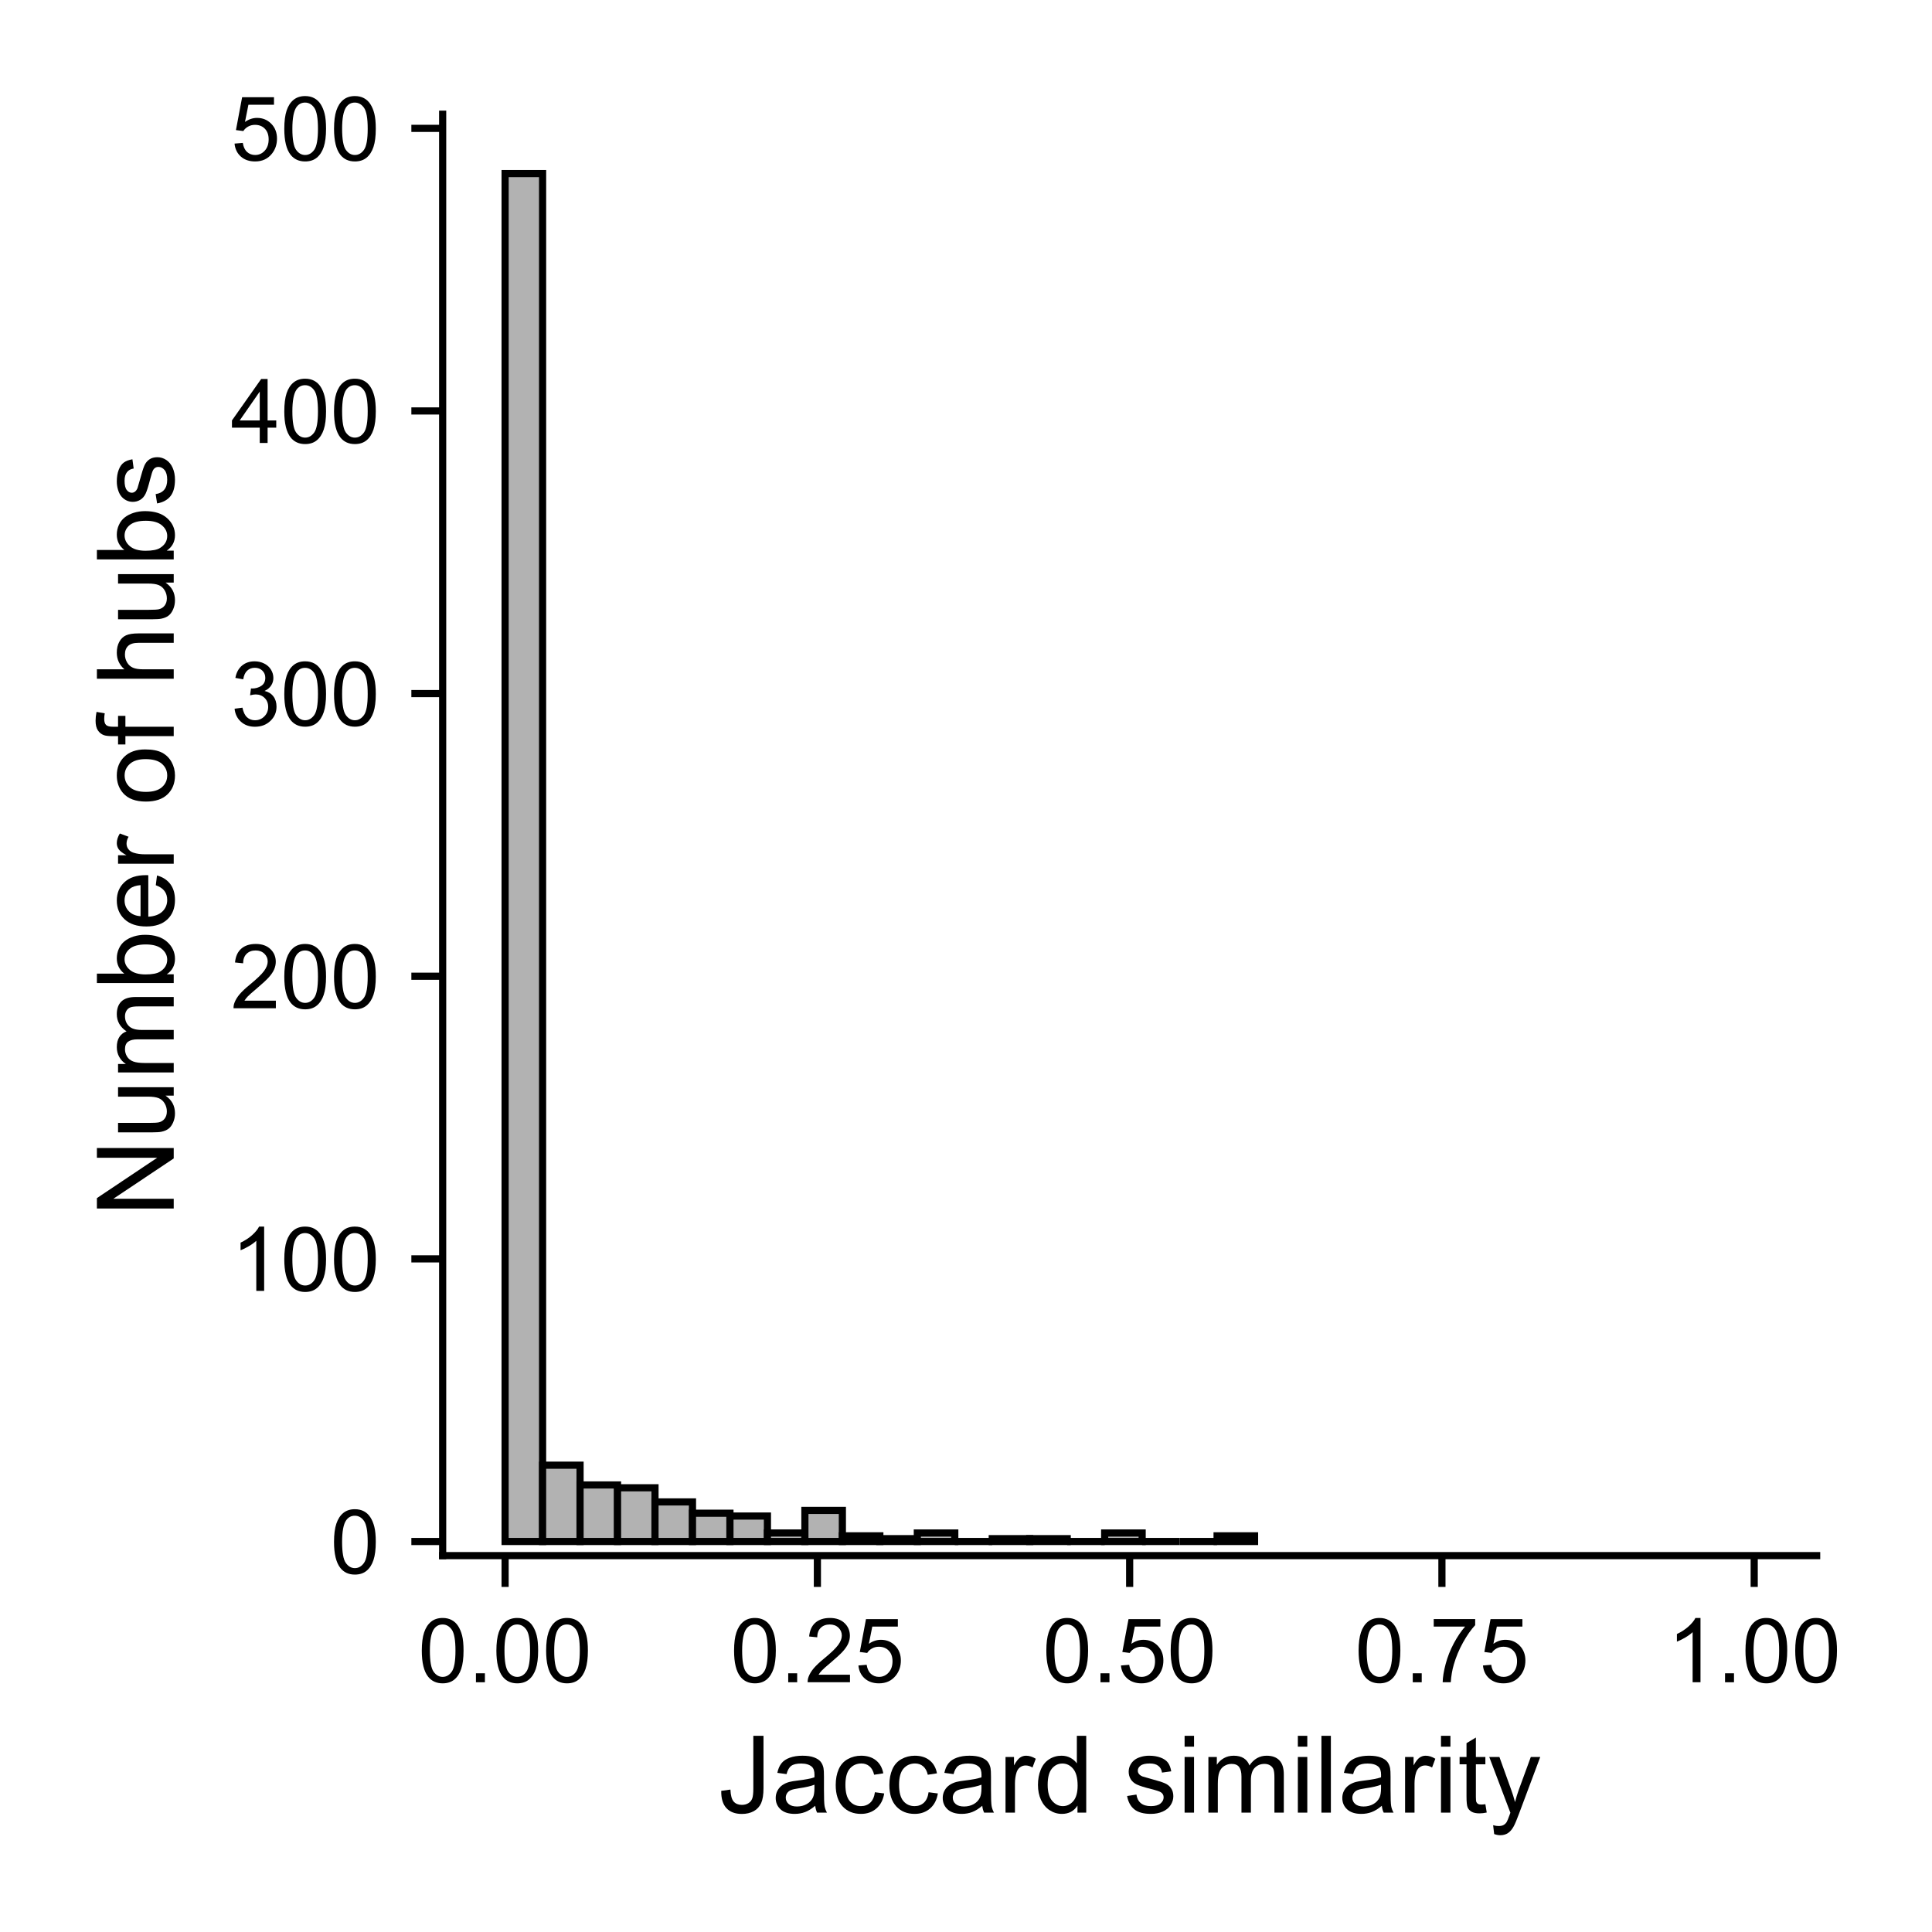
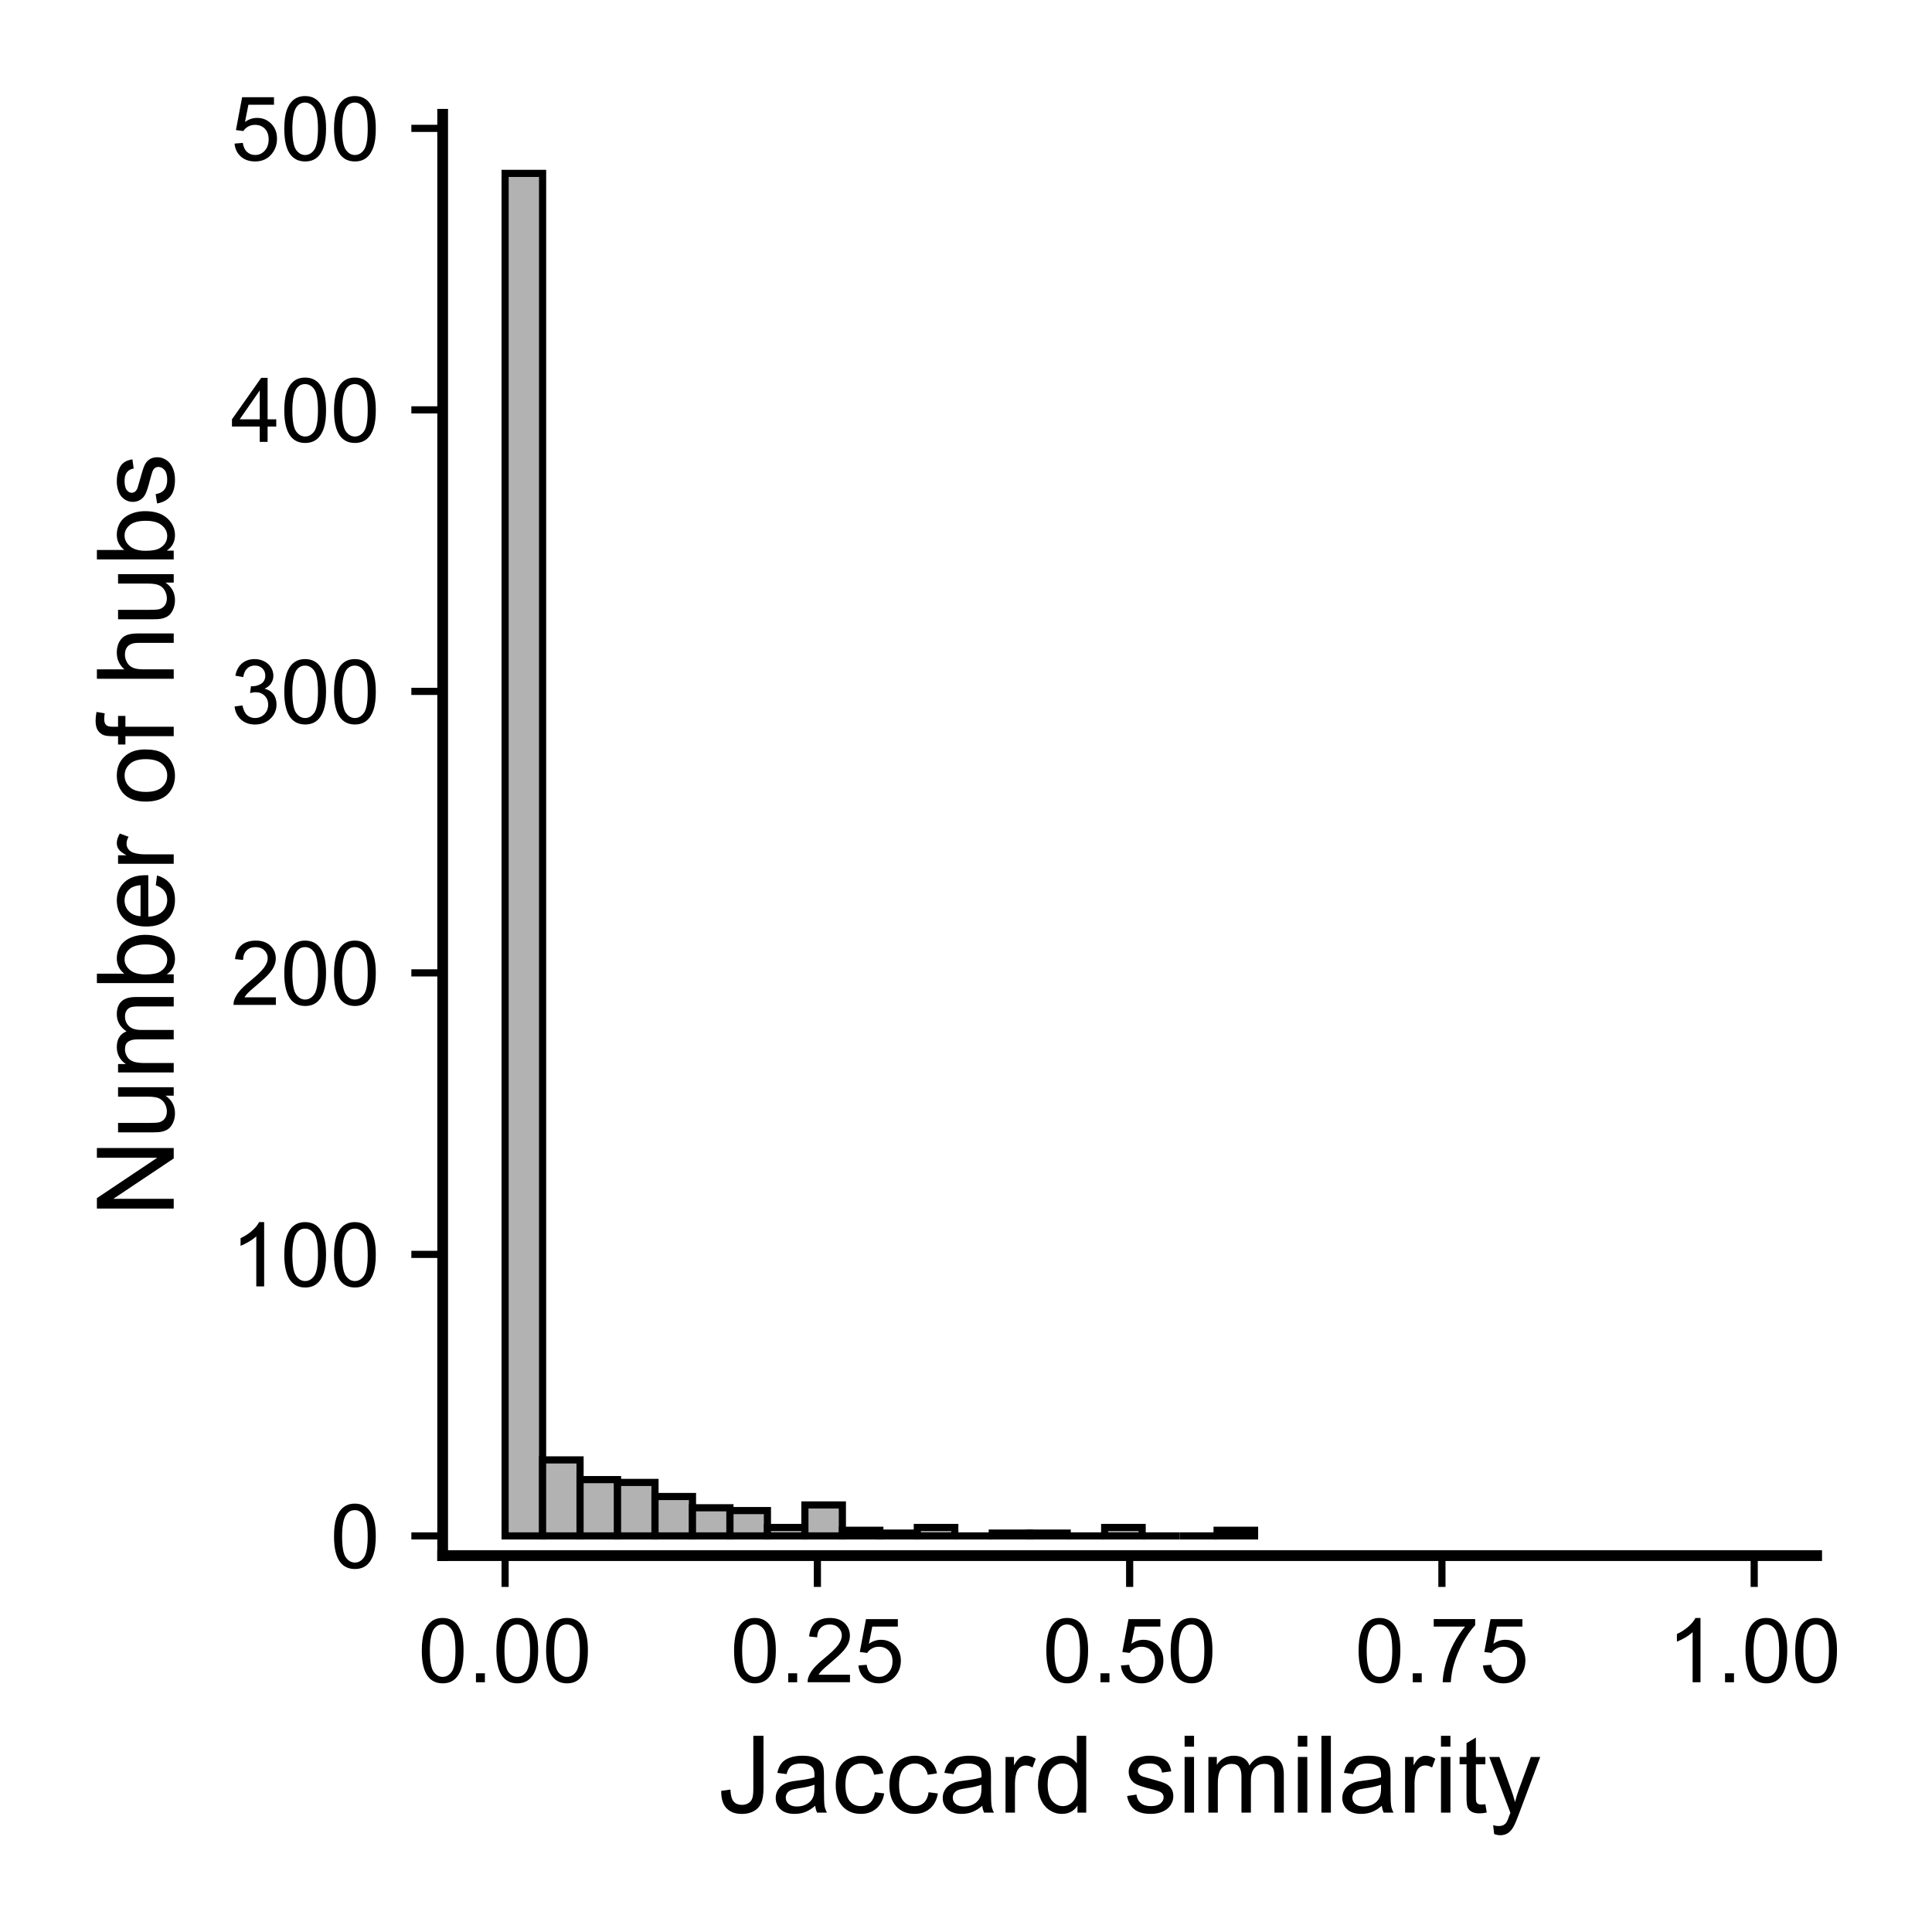
<svg xmlns="http://www.w3.org/2000/svg" xmlns:xlink="http://www.w3.org/1999/xlink" width="216pt" height="216pt" viewBox="0 0 216 216" version="1.1">
  <defs>
    <style type="text/css">*{stroke-linejoin: round; stroke-linecap: butt}</style>
  </defs>
  <g id="figure_1">
    <g id="patch_1">
      <path d="M 0 216  L 216 216  L 216 0  L 0 0  z " style="fill: #ffffff" />
    </g>
    <g id="axes_1">
      <g id="patch_2">
-         <path d="M 49.49 173.92  L 203.104 173.92  L 203.104 12.769  L 49.49 12.769  z " style="fill: #ffffff" />
+         <path d="M 49.49 173.92  L 203.104 173.92  L 203.104 12.776  L 49.49 12.776  z " style="fill: #ffffff" />
      </g>
      <g id="patch_3">
-         <path d="M 56.472 172.34  L 60.662 172.34  L 60.662 19.405  L 56.472 19.405  z " clip-path="url(#p8c3fc1fed1)" style="fill: #b2b2b2; stroke: #000000; stroke-width: 0.8; stroke-linejoin: miter" />
+         <path d="M 56.472 171.717  L 60.662 171.717  L 60.662 19.385  L 56.472 19.385  z " clip-path="url(#p7f70715044)" style="fill: #b2b2b2; stroke: #000000; stroke-width: 0.8; stroke-linejoin: miter" />
      </g>
      <g id="patch_4">
-         <path d="M 60.662 172.34  L 64.851 172.34  L 64.851 163.809  L 60.662 163.809  z " clip-path="url(#p8c3fc1fed1)" style="fill: #b2b2b2; stroke: #000000; stroke-width: 0.8; stroke-linejoin: miter" />
+         <path d="M 60.662 171.717  L 64.851 171.717  L 64.851 163.219  L 60.662 163.219  z " clip-path="url(#p7f70715044)" style="fill: #b2b2b2; stroke: #000000; stroke-width: 0.8; stroke-linejoin: miter" />
      </g>
      <g id="patch_5">
-         <path d="M 64.851 172.34  L 69.041 172.34  L 69.041 166.02  L 64.851 166.02  z " clip-path="url(#p8c3fc1fed1)" style="fill: #b2b2b2; stroke: #000000; stroke-width: 0.8; stroke-linejoin: miter" />
+         <path d="M 64.851 171.717  L 69.041 171.717  L 69.041 165.422  L 64.851 165.422  z " clip-path="url(#p7f70715044)" style="fill: #b2b2b2; stroke: #000000; stroke-width: 0.8; stroke-linejoin: miter" />
      </g>
      <g id="patch_6">
-         <path d="M 69.041 172.34  L 73.23 172.34  L 73.23 166.336  L 69.041 166.336  z " clip-path="url(#p8c3fc1fed1)" style="fill: #b2b2b2; stroke: #000000; stroke-width: 0.8; stroke-linejoin: miter" />
+         <path d="M 69.041 171.717  L 73.23 171.717  L 73.23 165.737  L 69.041 165.737  z " clip-path="url(#p7f70715044)" style="fill: #b2b2b2; stroke: #000000; stroke-width: 0.8; stroke-linejoin: miter" />
      </g>
      <g id="patch_7">
-         <path d="M 73.23 172.34  L 77.42 172.34  L 77.42 167.916  L 73.23 167.916  z " clip-path="url(#p8c3fc1fed1)" style="fill: #b2b2b2; stroke: #000000; stroke-width: 0.8; stroke-linejoin: miter" />
+         <path d="M 73.23 171.717  L 77.42 171.717  L 77.42 167.311  L 73.23 167.311  z " clip-path="url(#p7f70715044)" style="fill: #b2b2b2; stroke: #000000; stroke-width: 0.8; stroke-linejoin: miter" />
      </g>
      <g id="patch_8">
-         <path d="M 77.42 172.34  L 81.609 172.34  L 81.609 169.18  L 77.42 169.18  z " clip-path="url(#p8c3fc1fed1)" style="fill: #b2b2b2; stroke: #000000; stroke-width: 0.8; stroke-linejoin: miter" />
+         <path d="M 77.42 171.717  L 81.609 171.717  L 81.609 168.57  L 77.42 168.57  z " clip-path="url(#p7f70715044)" style="fill: #b2b2b2; stroke: #000000; stroke-width: 0.8; stroke-linejoin: miter" />
      </g>
      <g id="patch_9">
-         <path d="M 81.609 172.34  L 85.799 172.34  L 85.799 169.496  L 81.609 169.496  z " clip-path="url(#p8c3fc1fed1)" style="fill: #b2b2b2; stroke: #000000; stroke-width: 0.8; stroke-linejoin: miter" />
+         <path d="M 81.609 171.717  L 85.799 171.717  L 85.799 168.884  L 81.609 168.884  z " clip-path="url(#p7f70715044)" style="fill: #b2b2b2; stroke: #000000; stroke-width: 0.8; stroke-linejoin: miter" />
      </g>
      <g id="patch_10">
-         <path d="M 85.799 172.34  L 89.988 172.34  L 89.988 171.392  L 85.799 171.392  z " clip-path="url(#p8c3fc1fed1)" style="fill: #b2b2b2; stroke: #000000; stroke-width: 0.8; stroke-linejoin: miter" />
+         <path d="M 85.799 171.717  L 89.988 171.717  L 89.988 170.773  L 85.799 170.773  z " clip-path="url(#p7f70715044)" style="fill: #b2b2b2; stroke: #000000; stroke-width: 0.8; stroke-linejoin: miter" />
      </g>
      <g id="patch_11">
-         <path d="M 89.988 172.34  L 94.178 172.34  L 94.178 168.864  L 89.988 168.864  z " clip-path="url(#p8c3fc1fed1)" style="fill: #b2b2b2; stroke: #000000; stroke-width: 0.8; stroke-linejoin: miter" />
+         <path d="M 89.988 171.717  L 94.178 171.717  L 94.178 168.255  L 89.988 168.255  z " clip-path="url(#p7f70715044)" style="fill: #b2b2b2; stroke: #000000; stroke-width: 0.8; stroke-linejoin: miter" />
      </g>
      <g id="patch_12">
-         <path d="M 94.178 172.34  L 98.367 172.34  L 98.367 171.708  L 94.178 171.708  z " clip-path="url(#p8c3fc1fed1)" style="fill: #b2b2b2; stroke: #000000; stroke-width: 0.8; stroke-linejoin: miter" />
+         <path d="M 94.178 171.717  L 98.367 171.717  L 98.367 171.087  L 94.178 171.087  z " clip-path="url(#p7f70715044)" style="fill: #b2b2b2; stroke: #000000; stroke-width: 0.8; stroke-linejoin: miter" />
      </g>
      <g id="patch_13">
-         <path d="M 98.367 172.34  L 102.557 172.34  L 102.557 172.024  L 98.367 172.024  z " clip-path="url(#p8c3fc1fed1)" style="fill: #b2b2b2; stroke: #000000; stroke-width: 0.8; stroke-linejoin: miter" />
+         <path d="M 98.367 171.717  L 102.557 171.717  L 102.557 171.402  L 98.367 171.402  z " clip-path="url(#p7f70715044)" style="fill: #b2b2b2; stroke: #000000; stroke-width: 0.8; stroke-linejoin: miter" />
      </g>
      <g id="patch_14">
-         <path d="M 102.557 172.34  L 106.746 172.34  L 106.746 171.392  L 102.557 171.392  z " clip-path="url(#p8c3fc1fed1)" style="fill: #b2b2b2; stroke: #000000; stroke-width: 0.8; stroke-linejoin: miter" />
+         <path d="M 102.557 171.717  L 106.746 171.717  L 106.746 170.773  L 102.557 170.773  z " clip-path="url(#p7f70715044)" style="fill: #b2b2b2; stroke: #000000; stroke-width: 0.8; stroke-linejoin: miter" />
      </g>
      <g id="patch_15">
-         <path d="M 106.746 172.34  L 110.936 172.34  L 110.936 172.34  L 106.746 172.34  z " clip-path="url(#p8c3fc1fed1)" style="fill: #b2b2b2; stroke: #000000; stroke-width: 0.8; stroke-linejoin: miter" />
+         <path d="M 106.746 171.717  L 110.936 171.717  L 110.936 171.717  L 106.746 171.717  z " clip-path="url(#p7f70715044)" style="fill: #b2b2b2; stroke: #000000; stroke-width: 0.8; stroke-linejoin: miter" />
      </g>
      <g id="patch_16">
-         <path d="M 110.936 172.34  L 115.125 172.34  L 115.125 172.024  L 110.936 172.024  z " clip-path="url(#p8c3fc1fed1)" style="fill: #b2b2b2; stroke: #000000; stroke-width: 0.8; stroke-linejoin: miter" />
+         <path d="M 110.936 171.717  L 115.125 171.717  L 115.125 171.402  L 110.936 171.402  z " clip-path="url(#p7f70715044)" style="fill: #b2b2b2; stroke: #000000; stroke-width: 0.8; stroke-linejoin: miter" />
      </g>
      <g id="patch_17">
-         <path d="M 115.125 172.34  L 119.315 172.34  L 119.315 172.024  L 115.125 172.024  z " clip-path="url(#p8c3fc1fed1)" style="fill: #b2b2b2; stroke: #000000; stroke-width: 0.8; stroke-linejoin: miter" />
+         <path d="M 115.125 171.717  L 119.315 171.717  L 119.315 171.402  L 115.125 171.402  z " clip-path="url(#p7f70715044)" style="fill: #b2b2b2; stroke: #000000; stroke-width: 0.8; stroke-linejoin: miter" />
      </g>
      <g id="patch_18">
-         <path d="M 119.315 172.34  L 123.504 172.34  L 123.504 172.34  L 119.315 172.34  z " clip-path="url(#p8c3fc1fed1)" style="fill: #b2b2b2; stroke: #000000; stroke-width: 0.8; stroke-linejoin: miter" />
+         <path d="M 119.315 171.717  L 123.504 171.717  L 123.504 171.717  L 119.315 171.717  z " clip-path="url(#p7f70715044)" style="fill: #b2b2b2; stroke: #000000; stroke-width: 0.8; stroke-linejoin: miter" />
      </g>
      <g id="patch_19">
-         <path d="M 123.504 172.34  L 127.694 172.34  L 127.694 171.392  L 123.504 171.392  z " clip-path="url(#p8c3fc1fed1)" style="fill: #b2b2b2; stroke: #000000; stroke-width: 0.8; stroke-linejoin: miter" />
+         <path d="M 123.504 171.717  L 127.694 171.717  L 127.694 170.773  L 123.504 170.773  z " clip-path="url(#p7f70715044)" style="fill: #b2b2b2; stroke: #000000; stroke-width: 0.8; stroke-linejoin: miter" />
      </g>
      <g id="patch_20">
-         <path d="M 127.694 172.34  L 131.883 172.34  L 131.883 172.34  L 127.694 172.34  z " clip-path="url(#p8c3fc1fed1)" style="fill: #b2b2b2; stroke: #000000; stroke-width: 0.8; stroke-linejoin: miter" />
+         <path d="M 127.694 171.717  L 131.883 171.717  L 131.883 171.717  L 127.694 171.717  z " clip-path="url(#p7f70715044)" style="fill: #b2b2b2; stroke: #000000; stroke-width: 0.8; stroke-linejoin: miter" />
      </g>
      <g id="patch_21">
-         <path d="M 131.883 172.34  L 136.072 172.34  L 136.072 172.34  L 131.883 172.34  z " clip-path="url(#p8c3fc1fed1)" style="fill: #b2b2b2; stroke: #000000; stroke-width: 0.8; stroke-linejoin: miter" />
+         <path d="M 131.883 171.717  L 136.072 171.717  L 136.072 171.717  L 131.883 171.717  z " clip-path="url(#p7f70715044)" style="fill: #b2b2b2; stroke: #000000; stroke-width: 0.8; stroke-linejoin: miter" />
      </g>
      <g id="patch_22">
-         <path d="M 136.072 172.34  L 140.262 172.34  L 140.262 171.708  L 136.072 171.708  z " clip-path="url(#p8c3fc1fed1)" style="fill: #b2b2b2; stroke: #000000; stroke-width: 0.8; stroke-linejoin: miter" />
+         <path d="M 136.072 171.717  L 140.262 171.717  L 140.262 171.087  L 136.072 171.087  z " clip-path="url(#p7f70715044)" style="fill: #b2b2b2; stroke: #000000; stroke-width: 0.8; stroke-linejoin: miter" />
      </g>
      <g id="matplotlib.axis_1">
        <g id="xtick_1">
          <g id="line2d_1">
            <defs>
-               <path id="md4242baf14" d="M 0 0  L 0 3.5  " style="stroke: #000000; stroke-width: 0.8" />
+               <path id="m3ac611cc20" d="M 0 0  L 0 3.5  " style="stroke: #000000; stroke-width: 0.8" />
            </defs>
            <g>
-               <use xlink:href="#md4242baf14" x="56.472" y="173.92" style="stroke: #000000; stroke-width: 0.8" />
+               <use xlink:href="#m3ac611cc20" x="56.472" y="173.92" style="stroke: #000000; stroke-width: 0.8" />
            </g>
          </g>
          <g id="text_1">
            <g transform="translate(46.74199 188.0778) scale(0.1 -0.1)">
              <defs>
                <path id="ArialMT-30" d="M 266 2259  Q 266 3072 433 3567  Q 600 4063 929 4331  Q 1259 4600 1759 4600  Q 2128 4600 2406 4451  Q 2684 4303 2865 4023  Q 3047 3744 3150 3342  Q 3253 2941 3253 2259  Q 3253 1453 3087 958  Q 2922 463 2592 192  Q 2263 -78 1759 -78  Q 1097 -78 719 397  Q 266 969 266 2259  z M 844 2259  Q 844 1131 1108 757  Q 1372 384 1759 384  Q 2147 384 2411 759  Q 2675 1134 2675 2259  Q 2675 3391 2411 3762  Q 2147 4134 1753 4134  Q 1366 4134 1134 3806  Q 844 3388 844 2259  z " transform="scale(0.015625)" />
                <path id="ArialMT-2e" d="M 581 0  L 581 641  L 1222 641  L 1222 0  L 581 0  z " transform="scale(0.015625)" />
              </defs>
              <use xlink:href="#ArialMT-30" />
              <use xlink:href="#ArialMT-2e" transform="translate(55.61523 0)" />
              <use xlink:href="#ArialMT-30" transform="translate(83.39844 0)" />
              <use xlink:href="#ArialMT-30" transform="translate(139.0137 0)" />
            </g>
          </g>
        </g>
        <g id="xtick_2">
          <g id="line2d_2">
            <g>
-               <use xlink:href="#md4242baf14" x="91.385" y="173.92" style="stroke: #000000; stroke-width: 0.8" />
+               <use xlink:href="#m3ac611cc20" x="91.385" y="173.92" style="stroke: #000000; stroke-width: 0.8" />
            </g>
          </g>
          <g id="text_2">
            <g transform="translate(81.65428 188.0778) scale(0.1 -0.1)">
              <defs>
                <path id="ArialMT-32" d="M 3222 541  L 3222 0  L 194 0  Q 188 203 259 391  Q 375 700 629 1000  Q 884 1300 1366 1694  Q 2113 2306 2375 2664  Q 2638 3022 2638 3341  Q 2638 3675 2398 3904  Q 2159 4134 1775 4134  Q 1369 4134 1125 3890  Q 881 3647 878 3216  L 300 3275  Q 359 3922 746 4261  Q 1134 4600 1788 4600  Q 2447 4600 2831 4234  Q 3216 3869 3216 3328  Q 3216 3053 3103 2787  Q 2991 2522 2730 2228  Q 2469 1934 1863 1422  Q 1356 997 1212 845  Q 1069 694 975 541  L 3222 541  z " transform="scale(0.015625)" />
                <path id="ArialMT-35" d="M 266 1200  L 856 1250  Q 922 819 1161 601  Q 1400 384 1738 384  Q 2144 384 2425 690  Q 2706 997 2706 1503  Q 2706 1984 2436 2262  Q 2166 2541 1728 2541  Q 1456 2541 1237 2417  Q 1019 2294 894 2097  L 366 2166  L 809 4519  L 3088 4519  L 3088 3981  L 1259 3981  L 1013 2750  Q 1425 3038 1878 3038  Q 2478 3038 2890 2622  Q 3303 2206 3303 1553  Q 3303 931 2941 478  Q 2500 -78 1738 -78  Q 1113 -78 717 272  Q 322 622 266 1200  z " transform="scale(0.015625)" />
              </defs>
              <use xlink:href="#ArialMT-30" />
              <use xlink:href="#ArialMT-2e" transform="translate(55.61523 0)" />
              <use xlink:href="#ArialMT-32" transform="translate(83.39844 0)" />
              <use xlink:href="#ArialMT-35" transform="translate(139.0137 0)" />
            </g>
          </g>
        </g>
        <g id="xtick_3">
          <g id="line2d_3">
            <g>
-               <use xlink:href="#md4242baf14" x="126.297" y="173.92" style="stroke: #000000; stroke-width: 0.8" />
+               <use xlink:href="#m3ac611cc20" x="126.297" y="173.92" style="stroke: #000000; stroke-width: 0.8" />
            </g>
          </g>
          <g id="text_3">
            <g transform="translate(116.5666 188.0778) scale(0.1 -0.1)">
              <use xlink:href="#ArialMT-30" />
              <use xlink:href="#ArialMT-2e" transform="translate(55.61523 0)" />
              <use xlink:href="#ArialMT-35" transform="translate(83.39844 0)" />
              <use xlink:href="#ArialMT-30" transform="translate(139.0137 0)" />
            </g>
          </g>
        </g>
        <g id="xtick_4">
          <g id="line2d_4">
            <g>
-               <use xlink:href="#md4242baf14" x="161.209" y="173.92" style="stroke: #000000; stroke-width: 0.8" />
+               <use xlink:href="#m3ac611cc20" x="161.209" y="173.92" style="stroke: #000000; stroke-width: 0.8" />
            </g>
          </g>
          <g id="text_4">
            <g transform="translate(151.4789 188.0778) scale(0.1 -0.1)">
              <defs>
                <path id="ArialMT-37" d="M 303 3981  L 303 4522  L 3269 4522  L 3269 4084  Q 2831 3619 2401 2847  Q 1972 2075 1738 1259  Q 1569 684 1522 0  L 944 0  Q 953 541 1156 1306  Q 1359 2072 1739 2783  Q 2119 3494 2547 3981  L 303 3981  z " transform="scale(0.015625)" />
              </defs>
              <use xlink:href="#ArialMT-30" />
              <use xlink:href="#ArialMT-2e" transform="translate(55.61523 0)" />
              <use xlink:href="#ArialMT-37" transform="translate(83.39844 0)" />
              <use xlink:href="#ArialMT-35" transform="translate(139.0137 0)" />
            </g>
          </g>
        </g>
        <g id="xtick_5">
          <g id="line2d_5">
            <g>
-               <use xlink:href="#md4242baf14" x="196.122" y="173.92" style="stroke: #000000; stroke-width: 0.8" />
+               <use xlink:href="#m3ac611cc20" x="196.122" y="173.92" style="stroke: #000000; stroke-width: 0.8" />
            </g>
          </g>
          <g id="text_5">
            <g transform="translate(186.3912 188.0778) scale(0.1 -0.1)">
              <defs>
                <path id="ArialMT-31" d="M 2384 0  L 1822 0  L 1822 3584  Q 1619 3391 1289 3197  Q 959 3003 697 2906  L 697 3450  Q 1169 3672 1522 3987  Q 1875 4303 2022 4600  L 2384 4600  L 2384 0  z " transform="scale(0.015625)" />
              </defs>
              <use xlink:href="#ArialMT-31" />
              <use xlink:href="#ArialMT-2e" transform="translate(55.61523 0)" />
              <use xlink:href="#ArialMT-30" transform="translate(83.39844 0)" />
              <use xlink:href="#ArialMT-30" transform="translate(139.0137 0)" />
            </g>
          </g>
        </g>
        <g id="text_6">
          <g transform="translate(80.29111 202.6547) scale(0.12 -0.12)">
            <defs>
              <path id="ArialMT-4a" d="M 184 1300  L 731 1375  Q 753 850 928 656  Q 1103 463 1413 463  Q 1641 463 1806 567  Q 1972 672 2034 851  Q 2097 1031 2097 1425  L 2097 4581  L 2703 4581  L 2703 1459  Q 2703 884 2564 568  Q 2425 253 2123 87  Q 1822 -78 1416 -78  Q 813 -78 492 269  Q 172 616 184 1300  z " transform="scale(0.015625)" />
              <path id="ArialMT-61" d="M 2588 409  Q 2275 144 1986 34  Q 1697 -75 1366 -75  Q 819 -75 525 192  Q 231 459 231 875  Q 231 1119 342 1320  Q 453 1522 633 1644  Q 813 1766 1038 1828  Q 1203 1872 1538 1913  Q 2219 1994 2541 2106  Q 2544 2222 2544 2253  Q 2544 2597 2384 2738  Q 2169 2928 1744 2928  Q 1347 2928 1158 2789  Q 969 2650 878 2297  L 328 2372  Q 403 2725 575 2942  Q 747 3159 1072 3276  Q 1397 3394 1825 3394  Q 2250 3394 2515 3294  Q 2781 3194 2906 3042  Q 3031 2891 3081 2659  Q 3109 2516 3109 2141  L 3109 1391  Q 3109 606 3145 398  Q 3181 191 3288 0  L 2700 0  Q 2613 175 2588 409  z M 2541 1666  Q 2234 1541 1622 1453  Q 1275 1403 1131 1340  Q 988 1278 909 1158  Q 831 1038 831 891  Q 831 666 1001 516  Q 1172 366 1500 366  Q 1825 366 2078 508  Q 2331 650 2450 897  Q 2541 1088 2541 1459  L 2541 1666  z " transform="scale(0.015625)" />
              <path id="ArialMT-63" d="M 2588 1216  L 3141 1144  Q 3050 572 2676 248  Q 2303 -75 1759 -75  Q 1078 -75 664 370  Q 250 816 250 1647  Q 250 2184 428 2587  Q 606 2991 970 3192  Q 1334 3394 1763 3394  Q 2303 3394 2647 3120  Q 2991 2847 3088 2344  L 2541 2259  Q 2463 2594 2264 2762  Q 2066 2931 1784 2931  Q 1359 2931 1093 2626  Q 828 2322 828 1663  Q 828 994 1084 691  Q 1341 388 1753 388  Q 2084 388 2306 591  Q 2528 794 2588 1216  z " transform="scale(0.015625)" />
              <path id="ArialMT-72" d="M 416 0  L 416 3319  L 922 3319  L 922 2816  Q 1116 3169 1280 3281  Q 1444 3394 1641 3394  Q 1925 3394 2219 3213  L 2025 2691  Q 1819 2813 1613 2813  Q 1428 2813 1281 2702  Q 1134 2591 1072 2394  Q 978 2094 978 1738  L 978 0  L 416 0  z " transform="scale(0.015625)" />
              <path id="ArialMT-64" d="M 2575 0  L 2575 419  Q 2259 -75 1647 -75  Q 1250 -75 917 144  Q 584 363 401 755  Q 219 1147 219 1656  Q 219 2153 384 2558  Q 550 2963 881 3178  Q 1213 3394 1622 3394  Q 1922 3394 2156 3267  Q 2391 3141 2538 2938  L 2538 4581  L 3097 4581  L 3097 0  L 2575 0  z M 797 1656  Q 797 1019 1065 703  Q 1334 388 1700 388  Q 2069 388 2326 689  Q 2584 991 2584 1609  Q 2584 2291 2321 2609  Q 2059 2928 1675 2928  Q 1300 2928 1048 2622  Q 797 2316 797 1656  z " transform="scale(0.015625)" />
              <path id="ArialMT-20" transform="scale(0.015625)" />
              <path id="ArialMT-73" d="M 197 991  L 753 1078  Q 800 744 1014 566  Q 1228 388 1613 388  Q 2000 388 2187 545  Q 2375 703 2375 916  Q 2375 1106 2209 1216  Q 2094 1291 1634 1406  Q 1016 1563 777 1677  Q 538 1791 414 1992  Q 291 2194 291 2438  Q 291 2659 392 2848  Q 494 3038 669 3163  Q 800 3259 1026 3326  Q 1253 3394 1513 3394  Q 1903 3394 2198 3281  Q 2494 3169 2634 2976  Q 2775 2784 2828 2463  L 2278 2388  Q 2241 2644 2061 2787  Q 1881 2931 1553 2931  Q 1166 2931 1000 2803  Q 834 2675 834 2503  Q 834 2394 903 2306  Q 972 2216 1119 2156  Q 1203 2125 1616 2013  Q 2213 1853 2448 1751  Q 2684 1650 2818 1456  Q 2953 1263 2953 975  Q 2953 694 2789 445  Q 2625 197 2315 61  Q 2006 -75 1616 -75  Q 969 -75 630 194  Q 291 463 197 991  z " transform="scale(0.015625)" />
              <path id="ArialMT-69" d="M 425 3934  L 425 4581  L 988 4581  L 988 3934  L 425 3934  z M 425 0  L 425 3319  L 988 3319  L 988 0  L 425 0  z " transform="scale(0.015625)" />
              <path id="ArialMT-6d" d="M 422 0  L 422 3319  L 925 3319  L 925 2853  Q 1081 3097 1340 3245  Q 1600 3394 1931 3394  Q 2300 3394 2536 3241  Q 2772 3088 2869 2813  Q 3263 3394 3894 3394  Q 4388 3394 4653 3120  Q 4919 2847 4919 2278  L 4919 0  L 4359 0  L 4359 2091  Q 4359 2428 4304 2576  Q 4250 2725 4106 2815  Q 3963 2906 3769 2906  Q 3419 2906 3187 2673  Q 2956 2441 2956 1928  L 2956 0  L 2394 0  L 2394 2156  Q 2394 2531 2256 2718  Q 2119 2906 1806 2906  Q 1569 2906 1367 2781  Q 1166 2656 1075 2415  Q 984 2175 984 1722  L 984 0  L 422 0  z " transform="scale(0.015625)" />
              <path id="ArialMT-6c" d="M 409 0  L 409 4581  L 972 4581  L 972 0  L 409 0  z " transform="scale(0.015625)" />
              <path id="ArialMT-74" d="M 1650 503  L 1731 6  Q 1494 -44 1306 -44  Q 1000 -44 831 53  Q 663 150 594 308  Q 525 466 525 972  L 525 2881  L 113 2881  L 113 3319  L 525 3319  L 525 4141  L 1084 4478  L 1084 3319  L 1650 3319  L 1650 2881  L 1084 2881  L 1084 941  Q 1084 700 1114 631  Q 1144 563 1211 522  Q 1278 481 1403 481  Q 1497 481 1650 503  z " transform="scale(0.015625)" />
              <path id="ArialMT-79" d="M 397 -1278  L 334 -750  Q 519 -800 656 -800  Q 844 -800 956 -737  Q 1069 -675 1141 -563  Q 1194 -478 1313 -144  Q 1328 -97 1363 -6  L 103 3319  L 709 3319  L 1400 1397  Q 1534 1031 1641 628  Q 1738 1016 1872 1384  L 2581 3319  L 3144 3319  L 1881 -56  Q 1678 -603 1566 -809  Q 1416 -1088 1222 -1217  Q 1028 -1347 759 -1347  Q 597 -1347 397 -1278  z " transform="scale(0.015625)" />
            </defs>
            <use xlink:href="#ArialMT-4a" />
            <use xlink:href="#ArialMT-61" transform="translate(50 0)" />
            <use xlink:href="#ArialMT-63" transform="translate(105.6152 0)" />
            <use xlink:href="#ArialMT-63" transform="translate(155.6152 0)" />
            <use xlink:href="#ArialMT-61" transform="translate(205.6152 0)" />
            <use xlink:href="#ArialMT-72" transform="translate(261.2305 0)" />
            <use xlink:href="#ArialMT-64" transform="translate(294.5312 0)" />
            <use xlink:href="#ArialMT-20" transform="translate(350.1465 0)" />
            <use xlink:href="#ArialMT-73" transform="translate(377.9297 0)" />
            <use xlink:href="#ArialMT-69" transform="translate(427.9297 0)" />
            <use xlink:href="#ArialMT-6d" transform="translate(450.1465 0)" />
            <use xlink:href="#ArialMT-69" transform="translate(533.4473 0)" />
            <use xlink:href="#ArialMT-6c" transform="translate(555.6641 0)" />
            <use xlink:href="#ArialMT-61" transform="translate(577.8809 0)" />
            <use xlink:href="#ArialMT-72" transform="translate(633.4961 0)" />
            <use xlink:href="#ArialMT-69" transform="translate(666.7969 0)" />
            <use xlink:href="#ArialMT-74" transform="translate(689.0137 0)" />
            <use xlink:href="#ArialMT-79" transform="translate(716.7969 0)" />
          </g>
        </g>
      </g>
      <g id="matplotlib.axis_2">
        <g id="ytick_1">
          <g id="line2d_6">
            <defs>
-               <path id="maca17387fc" d="M 0 0  L -3.5 0  " style="stroke: #000000; stroke-width: 0.8" />
+               <path id="m97d54591dc" d="M 0 0  L -3.5 0  " style="stroke: #000000; stroke-width: 0.8" />
            </defs>
            <g>
-               <use xlink:href="#maca17387fc" x="49.49" y="172.34" style="stroke: #000000; stroke-width: 0.8" />
+               <use xlink:href="#m97d54591dc" x="49.49" y="171.717" style="stroke: #000000; stroke-width: 0.8" />
            </g>
          </g>
          <g id="text_7">
-             <g transform="translate(36.92906 175.919) scale(0.1 -0.1)">
+             <g transform="translate(36.92906 175.2958) scale(0.1 -0.1)">
              <use xlink:href="#ArialMT-30" />
            </g>
          </g>
        </g>
        <g id="ytick_2">
          <g id="line2d_7">
            <g>
-               <use xlink:href="#maca17387fc" x="49.49" y="140.742" style="stroke: #000000; stroke-width: 0.8" />
+               <use xlink:href="#m97d54591dc" x="49.49" y="140.243" style="stroke: #000000; stroke-width: 0.8" />
            </g>
          </g>
          <g id="text_8">
-             <g transform="translate(25.80719 144.3208) scale(0.1 -0.1)">
+             <g transform="translate(25.80719 143.8223) scale(0.1 -0.1)">
              <use xlink:href="#ArialMT-31" />
              <use xlink:href="#ArialMT-30" transform="translate(55.61523 0)" />
              <use xlink:href="#ArialMT-30" transform="translate(111.2305 0)" />
            </g>
          </g>
        </g>
        <g id="ytick_3">
          <g id="line2d_8">
            <g>
-               <use xlink:href="#maca17387fc" x="49.49" y="109.144" style="stroke: #000000; stroke-width: 0.8" />
+               <use xlink:href="#m97d54591dc" x="49.49" y="108.77" style="stroke: #000000; stroke-width: 0.8" />
            </g>
          </g>
          <g id="text_9">
-             <g transform="translate(25.80719 112.7227) scale(0.1 -0.1)">
+             <g transform="translate(25.80719 112.3488) scale(0.1 -0.1)">
              <use xlink:href="#ArialMT-32" />
              <use xlink:href="#ArialMT-30" transform="translate(55.61523 0)" />
              <use xlink:href="#ArialMT-30" transform="translate(111.2305 0)" />
            </g>
          </g>
        </g>
        <g id="ytick_4">
          <g id="line2d_9">
            <g>
-               <use xlink:href="#maca17387fc" x="49.49" y="77.546" style="stroke: #000000; stroke-width: 0.8" />
+               <use xlink:href="#m97d54591dc" x="49.49" y="77.296" style="stroke: #000000; stroke-width: 0.8" />
            </g>
          </g>
          <g id="text_10">
-             <g transform="translate(25.80719 81.12453) scale(0.1 -0.1)">
+             <g transform="translate(25.80719 80.87532) scale(0.1 -0.1)">
              <defs>
                <path id="ArialMT-33" d="M 269 1209  L 831 1284  Q 928 806 1161 595  Q 1394 384 1728 384  Q 2125 384 2398 659  Q 2672 934 2672 1341  Q 2672 1728 2419 1979  Q 2166 2231 1775 2231  Q 1616 2231 1378 2169  L 1441 2663  Q 1497 2656 1531 2656  Q 1891 2656 2178 2843  Q 2466 3031 2466 3422  Q 2466 3731 2256 3934  Q 2047 4138 1716 4138  Q 1388 4138 1169 3931  Q 950 3725 888 3313  L 325 3413  Q 428 3978 793 4289  Q 1159 4600 1703 4600  Q 2078 4600 2393 4439  Q 2709 4278 2876 4000  Q 3044 3722 3044 3409  Q 3044 3113 2884 2869  Q 2725 2625 2413 2481  Q 2819 2388 3044 2092  Q 3269 1797 3269 1353  Q 3269 753 2831 336  Q 2394 -81 1725 -81  Q 1122 -81 723 278  Q 325 638 269 1209  z " transform="scale(0.015625)" />
              </defs>
              <use xlink:href="#ArialMT-33" />
              <use xlink:href="#ArialMT-30" transform="translate(55.61523 0)" />
              <use xlink:href="#ArialMT-30" transform="translate(111.2305 0)" />
            </g>
          </g>
        </g>
        <g id="ytick_5">
          <g id="line2d_10">
            <g>
-               <use xlink:href="#maca17387fc" x="49.49" y="45.947" style="stroke: #000000; stroke-width: 0.8" />
+               <use xlink:href="#m97d54591dc" x="49.49" y="45.823" style="stroke: #000000; stroke-width: 0.8" />
            </g>
          </g>
          <g id="text_11">
-             <g transform="translate(25.80719 49.52638) scale(0.1 -0.1)">
+             <g transform="translate(25.80719 49.40184) scale(0.1 -0.1)">
              <defs>
                <path id="ArialMT-34" d="M 2069 0  L 2069 1097  L 81 1097  L 81 1613  L 2172 4581  L 2631 4581  L 2631 1613  L 3250 1613  L 3250 1097  L 2631 1097  L 2631 0  L 2069 0  z M 2069 1613  L 2069 3678  L 634 1613  L 2069 1613  z " transform="scale(0.015625)" />
              </defs>
              <use xlink:href="#ArialMT-34" />
              <use xlink:href="#ArialMT-30" transform="translate(55.61523 0)" />
              <use xlink:href="#ArialMT-30" transform="translate(111.2305 0)" />
            </g>
          </g>
        </g>
        <g id="ytick_6">
          <g id="line2d_11">
            <g>
-               <use xlink:href="#maca17387fc" x="49.49" y="14.349" style="stroke: #000000; stroke-width: 0.8" />
+               <use xlink:href="#m97d54591dc" x="49.49" y="14.349" style="stroke: #000000; stroke-width: 0.8" />
            </g>
          </g>
          <g id="text_12">
-             <g transform="translate(25.80719 17.92823) scale(0.1 -0.1)">
+             <g transform="translate(25.80719 17.92836) scale(0.1 -0.1)">
              <use xlink:href="#ArialMT-35" />
              <use xlink:href="#ArialMT-30" transform="translate(55.61523 0)" />
              <use xlink:href="#ArialMT-30" transform="translate(111.2305 0)" />
            </g>
          </g>
        </g>
        <g id="text_13">
-           <g transform="translate(19.42219 136.03) rotate(-90) scale(0.12 -0.12)">
+           <g transform="translate(19.42219 136.0332) rotate(-90) scale(0.12 -0.12)">
            <defs>
              <path id="ArialMT-4e" d="M 488 0  L 488 4581  L 1109 4581  L 3516 984  L 3516 4581  L 4097 4581  L 4097 0  L 3475 0  L 1069 3600  L 1069 0  L 488 0  z " transform="scale(0.015625)" />
              <path id="ArialMT-75" d="M 2597 0  L 2597 488  Q 2209 -75 1544 -75  Q 1250 -75 995 37  Q 741 150 617 320  Q 494 491 444 738  Q 409 903 409 1263  L 409 3319  L 972 3319  L 972 1478  Q 972 1038 1006 884  Q 1059 663 1231 536  Q 1403 409 1656 409  Q 1909 409 2131 539  Q 2353 669 2445 892  Q 2538 1116 2538 1541  L 2538 3319  L 3100 3319  L 3100 0  L 2597 0  z " transform="scale(0.015625)" />
              <path id="ArialMT-62" d="M 941 0  L 419 0  L 419 4581  L 981 4581  L 981 2947  Q 1338 3394 1891 3394  Q 2197 3394 2470 3270  Q 2744 3147 2920 2923  Q 3097 2700 3197 2384  Q 3297 2069 3297 1709  Q 3297 856 2875 390  Q 2453 -75 1863 -75  Q 1275 -75 941 416  L 941 0  z M 934 1684  Q 934 1088 1097 822  Q 1363 388 1816 388  Q 2184 388 2453 708  Q 2722 1028 2722 1663  Q 2722 2313 2464 2622  Q 2206 2931 1841 2931  Q 1472 2931 1203 2611  Q 934 2291 934 1684  z " transform="scale(0.015625)" />
              <path id="ArialMT-65" d="M 2694 1069  L 3275 997  Q 3138 488 2766 206  Q 2394 -75 1816 -75  Q 1088 -75 661 373  Q 234 822 234 1631  Q 234 2469 665 2931  Q 1097 3394 1784 3394  Q 2450 3394 2872 2941  Q 3294 2488 3294 1666  Q 3294 1616 3291 1516  L 816 1516  Q 847 969 1125 678  Q 1403 388 1819 388  Q 2128 388 2347 550  Q 2566 713 2694 1069  z M 847 1978  L 2700 1978  Q 2663 2397 2488 2606  Q 2219 2931 1791 2931  Q 1403 2931 1139 2672  Q 875 2413 847 1978  z " transform="scale(0.015625)" />
              <path id="ArialMT-6f" d="M 213 1659  Q 213 2581 725 3025  Q 1153 3394 1769 3394  Q 2453 3394 2887 2945  Q 3322 2497 3322 1706  Q 3322 1066 3130 698  Q 2938 331 2570 128  Q 2203 -75 1769 -75  Q 1072 -75 642 372  Q 213 819 213 1659  z M 791 1659  Q 791 1022 1069 705  Q 1347 388 1769 388  Q 2188 388 2466 706  Q 2744 1025 2744 1678  Q 2744 2294 2464 2611  Q 2184 2928 1769 2928  Q 1347 2928 1069 2612  Q 791 2297 791 1659  z " transform="scale(0.015625)" />
              <path id="ArialMT-66" d="M 556 0  L 556 2881  L 59 2881  L 59 3319  L 556 3319  L 556 3672  Q 556 4006 616 4169  Q 697 4388 901 4523  Q 1106 4659 1475 4659  Q 1713 4659 2000 4603  L 1916 4113  Q 1741 4144 1584 4144  Q 1328 4144 1222 4034  Q 1116 3925 1116 3625  L 1116 3319  L 1763 3319  L 1763 2881  L 1116 2881  L 1116 0  L 556 0  z " transform="scale(0.015625)" />
              <path id="ArialMT-68" d="M 422 0  L 422 4581  L 984 4581  L 984 2938  Q 1378 3394 1978 3394  Q 2347 3394 2619 3248  Q 2891 3103 3008 2847  Q 3125 2591 3125 2103  L 3125 0  L 2563 0  L 2563 2103  Q 2563 2525 2380 2717  Q 2197 2909 1863 2909  Q 1613 2909 1392 2779  Q 1172 2650 1078 2428  Q 984 2206 984 1816  L 984 0  L 422 0  z " transform="scale(0.015625)" />
            </defs>
            <use xlink:href="#ArialMT-4e" />
            <use xlink:href="#ArialMT-75" transform="translate(72.2168 0)" />
            <use xlink:href="#ArialMT-6d" transform="translate(127.832 0)" />
            <use xlink:href="#ArialMT-62" transform="translate(211.1328 0)" />
            <use xlink:href="#ArialMT-65" transform="translate(266.748 0)" />
            <use xlink:href="#ArialMT-72" transform="translate(322.3633 0)" />
            <use xlink:href="#ArialMT-20" transform="translate(355.6641 0)" />
            <use xlink:href="#ArialMT-6f" transform="translate(383.4473 0)" />
            <use xlink:href="#ArialMT-66" transform="translate(439.0625 0)" />
            <use xlink:href="#ArialMT-20" transform="translate(466.8457 0)" />
            <use xlink:href="#ArialMT-68" transform="translate(494.6289 0)" />
            <use xlink:href="#ArialMT-75" transform="translate(550.2441 0)" />
            <use xlink:href="#ArialMT-62" transform="translate(605.8594 0)" />
            <use xlink:href="#ArialMT-73" transform="translate(661.4746 0)" />
          </g>
        </g>
      </g>
      <g id="patch_23">
-         <path d="M 49.49 173.92  L 49.49 12.769  " style="fill: none; stroke: #000000; stroke-width: 0.8; stroke-linejoin: miter; stroke-linecap: square" />
+         <path d="M 49.49 173.92  L 49.49 12.776  " style="fill: none; stroke: #000000; stroke-width: 1.2; stroke-linejoin: miter; stroke-linecap: square" />
      </g>
      <g id="patch_24">
-         <path d="M 49.49 173.92  L 203.104 173.92  " style="fill: none; stroke: #000000; stroke-width: 0.8; stroke-linejoin: miter; stroke-linecap: square" />
+         <path d="M 49.49 173.92  L 203.104 173.92  " style="fill: none; stroke: #000000; stroke-width: 1.2; stroke-linejoin: miter; stroke-linecap: square" />
      </g>
    </g>
  </g>
  <defs>
-     <clipPath id="p8c3fc1fed1">
-       <rect x="49.49" y="12.769" width="153.614" height="161.151" />
+     <clipPath id="p7f70715044">
+       <rect x="49.49" y="12.776" width="153.614" height="161.144" />
    </clipPath>
  </defs>
</svg>
